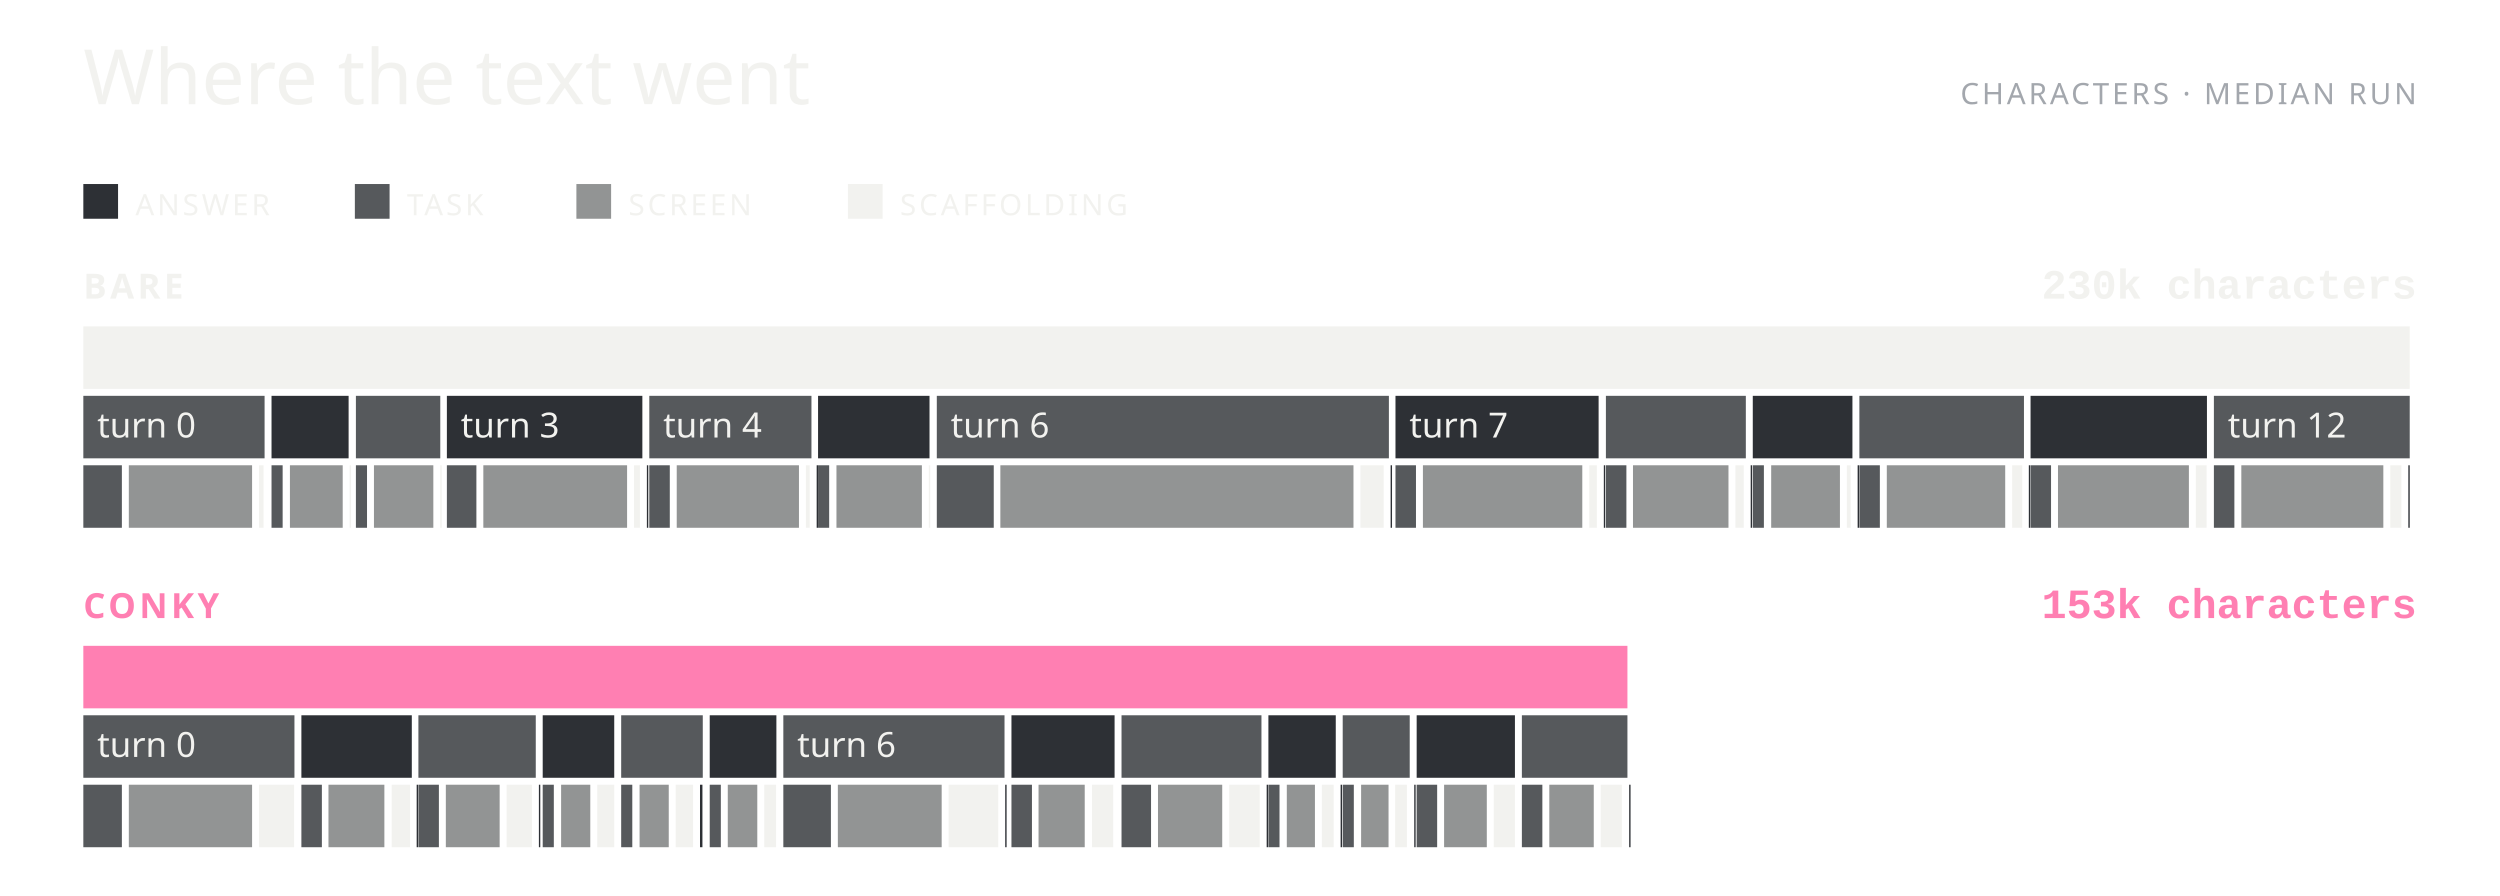
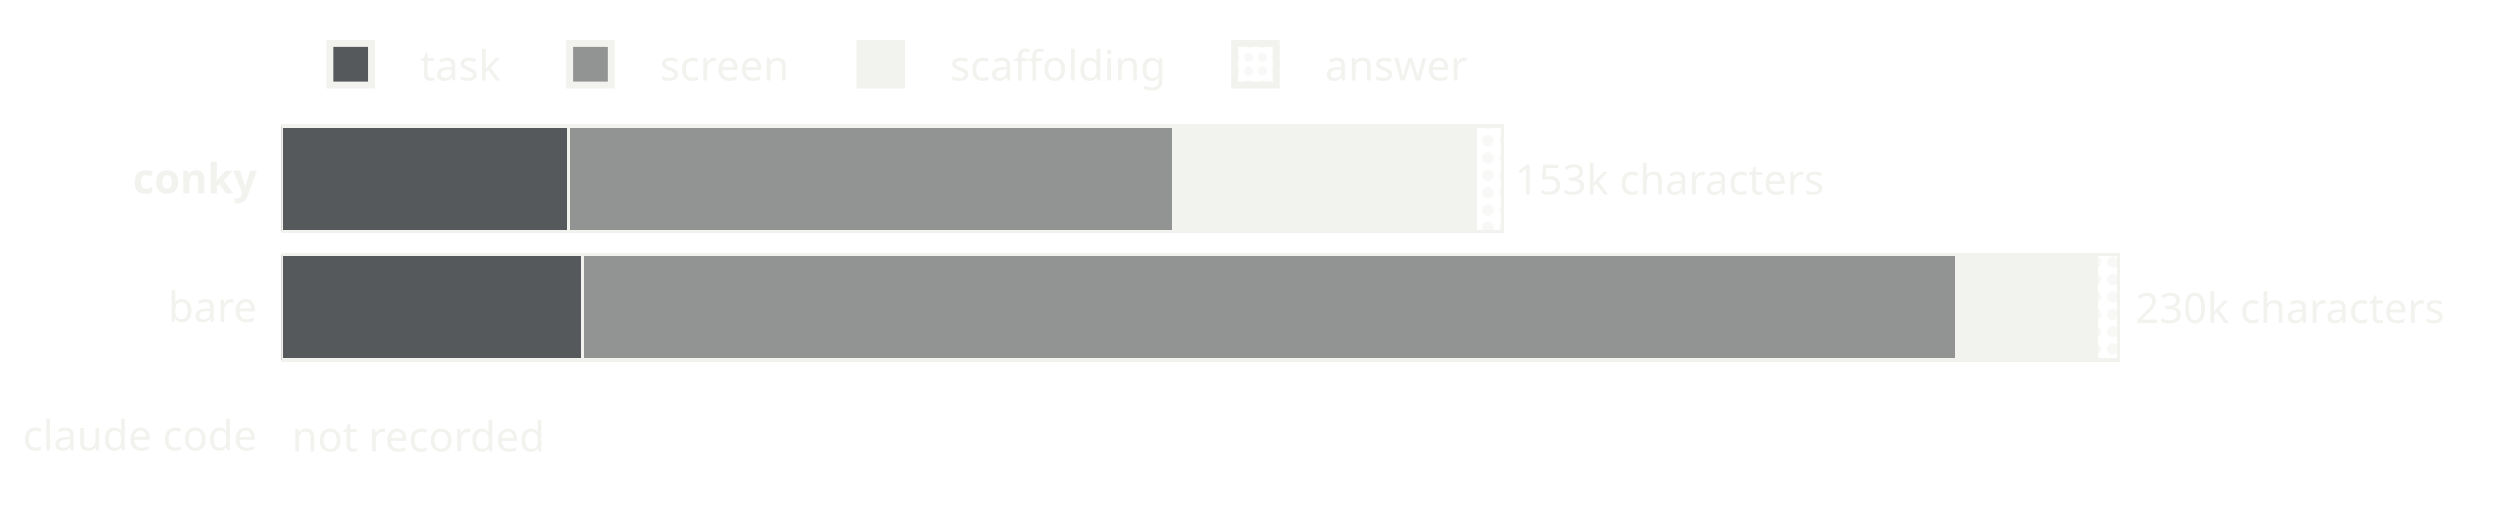
- <svg xmlns="http://www.w3.org/2000/svg" width="720" height="258" viewBox="0 0 720 258" role="img" aria-label="Flame graphs of the text each harness sent: run, turn, call, source." font-family="-apple-system, BlinkMacSystemFont, 'Segoe UI', 'Noto Sans', Helvetica, Arial, sans-serif">
-   <style>.c{font-family:ui-monospace, SFMono-Regular, 'SF Mono', Menlo, Consolas, 'Liberation Mono', monospace}</style>
-   <text x="24.0" y="30.0" font-size="22" text-anchor="start" fill="#f2f2ef">Where the text went</text>
-   <text x="696.0" y="30.0" font-size="8.5" text-anchor="end" fill="#a3a7ad" letter-spacing="0.1em">CHARACTERS · MEDIAN RUN</text>
-   <rect x="24.0" y="53.0" width="10.0" height="10.0" fill="#2d3035" stroke="none" stroke-width="0" />
-   <text x="39.0" y="62.0" font-size="8.5" text-anchor="start" fill="#f2f2ef" letter-spacing="0.1em">ANSWER</text>
-   <rect x="102.2" y="53.0" width="10.0" height="10.0" fill="#56595c" stroke="none" stroke-width="0" />
-   <text x="117.2" y="62.0" font-size="8.5" text-anchor="start" fill="#f2f2ef" letter-spacing="0.1em">TASK</text>
-   <rect x="166.0" y="53.0" width="10.0" height="10.0" fill="#929494" stroke="none" stroke-width="0" />
-   <text x="181.0" y="62.0" font-size="8.5" text-anchor="start" fill="#f2f2ef" letter-spacing="0.1em">SCREEN</text>
-   <rect x="244.2" y="53.0" width="10.0" height="10.0" fill="#f2f2ef" stroke="none" stroke-width="0" />
-   <text x="259.2" y="62.0" font-size="8.5" text-anchor="start" fill="#f2f2ef" letter-spacing="0.1em">SCAFFOLDING</text>
-   <text x="24.0" y="86.0" font-size="10" font-weight="bold" text-anchor="start" fill="#f2f2ef" letter-spacing="0.1em">BARE</text>
-   <text x="696.0" y="86.0" class="c" font-size="12" font-weight="bold" text-anchor="end" fill="#f2f2ef">230k characters</text>
-   <rect x="24.0" y="94.0" width="670.0" height="18.0" fill="#f2f2ef" stroke="none" stroke-width="0" />
-   <rect x="24.0" y="114.0" width="52.2" height="18.0" fill="#56595c" stroke="none" stroke-width="0" />
-   <text x="28.0" y="126.0" font-size="10" text-anchor="start" fill="#f2f2ef">turn 0</text>
-   <rect x="24.0" y="134.0" width="11.1" height="18.0" fill="#56595c" stroke="none" stroke-width="0" />
-   <rect x="37.1" y="134.0" width="35.5" height="18.0" fill="#929494" stroke="none" stroke-width="0" />
-   <rect x="74.6" y="134.0" width="1.3" height="18.0" fill="#f2f2ef" stroke="none" stroke-width="0" />
-   <rect x="78.2" y="114.0" width="22.2" height="18.0" fill="#2d3035" stroke="none" stroke-width="0" />
-   <rect x="78.2" y="134.0" width="3.2" height="18.0" fill="#56595c" stroke="none" stroke-width="0" />
-   <rect x="83.5" y="134.0" width="15.2" height="18.0" fill="#929494" stroke="none" stroke-width="0" />
-   <rect x="100.7" y="134.0" width="0.4" height="18.0" fill="#f2f2ef" stroke="none" stroke-width="0" />
-   <rect x="102.5" y="114.0" width="24.3" height="18.0" fill="#56595c" stroke="none" stroke-width="0" />
-   <rect x="102.5" y="134.0" width="3.2" height="18.0" fill="#56595c" stroke="none" stroke-width="0" />
-   <rect x="107.7" y="134.0" width="17.1" height="18.0" fill="#929494" stroke="none" stroke-width="0" />
-   <rect x="126.8" y="134.0" width="0.4" height="18.0" fill="#f2f2ef" stroke="none" stroke-width="0" />
-   <rect x="128.7" y="114.0" width="56.3" height="18.0" fill="#2d3035" stroke="none" stroke-width="0" />
-   <text x="132.7" y="126.0" font-size="10" text-anchor="start" fill="#f2f2ef">turn 3</text>
-   <rect x="128.7" y="134.0" width="8.5" height="18.0" fill="#56595c" stroke="none" stroke-width="0" />
-   <rect x="139.2" y="134.0" width="41.4" height="18.0" fill="#929494" stroke="none" stroke-width="0" />
-   <rect x="182.6" y="134.0" width="1.7" height="18.0" fill="#f2f2ef" stroke="none" stroke-width="0" />
-   <rect x="186.3" y="134.0" width="0.4" height="18.0" fill="#2d3035" stroke="none" stroke-width="0" />
-   <rect x="187.0" y="114.0" width="46.7" height="18.0" fill="#56595c" stroke="none" stroke-width="0" />
-   <text x="191.0" y="126.0" font-size="10" text-anchor="start" fill="#f2f2ef">turn 4</text>
-   <rect x="187.0" y="134.0" width="5.9" height="18.0" fill="#56595c" stroke="none" stroke-width="0" />
-   <rect x="194.9" y="134.0" width="35.2" height="18.0" fill="#929494" stroke="none" stroke-width="0" />
-   <rect x="232.1" y="134.0" width="1.1" height="18.0" fill="#f2f2ef" stroke="none" stroke-width="0" />
-   <rect x="235.2" y="134.0" width="0.4" height="18.0" fill="#2d3035" stroke="none" stroke-width="0" />
-   <rect x="235.6" y="114.0" width="32.1" height="18.0" fill="#2d3035" stroke="none" stroke-width="0" />
-   <rect x="235.6" y="134.0" width="3.2" height="18.0" fill="#56595c" stroke="none" stroke-width="0" />
-   <rect x="240.9" y="134.0" width="24.6" height="18.0" fill="#929494" stroke="none" stroke-width="0" />
-   <rect x="267.5" y="134.0" width="0.4" height="18.0" fill="#f2f2ef" stroke="none" stroke-width="0" />
-   <rect x="269.8" y="114.0" width="130.2" height="18.0" fill="#56595c" stroke="none" stroke-width="0" />
-   <text x="273.8" y="126.0" font-size="10" text-anchor="start" fill="#f2f2ef">turn 6</text>
-   <rect x="269.8" y="134.0" width="16.4" height="18.0" fill="#56595c" stroke="none" stroke-width="0" />
-   <rect x="288.1" y="134.0" width="101.7" height="18.0" fill="#929494" stroke="none" stroke-width="0" />
-   <rect x="391.8" y="134.0" width="6.7" height="18.0" fill="#f2f2ef" stroke="none" stroke-width="0" />
-   <rect x="400.5" y="134.0" width="0.4" height="18.0" fill="#2d3035" stroke="none" stroke-width="0" />
-   <rect x="401.9" y="114.0" width="58.5" height="18.0" fill="#2d3035" stroke="none" stroke-width="0" />
-   <text x="405.9" y="126.0" font-size="10" text-anchor="start" fill="#f2f2ef">turn 7</text>
-   <rect x="401.9" y="134.0" width="5.9" height="18.0" fill="#56595c" stroke="none" stroke-width="0" />
-   <rect x="409.8" y="134.0" width="45.9" height="18.0" fill="#929494" stroke="none" stroke-width="0" />
-   <rect x="457.7" y="134.0" width="2.2" height="18.0" fill="#f2f2ef" stroke="none" stroke-width="0" />
-   <rect x="461.9" y="134.0" width="0.4" height="18.0" fill="#2d3035" stroke="none" stroke-width="0" />
-   <rect x="462.5" y="114.0" width="40.3" height="18.0" fill="#56595c" stroke="none" stroke-width="0" />
-   <rect x="462.5" y="134.0" width="5.9" height="18.0" fill="#56595c" stroke="none" stroke-width="0" />
-   <rect x="470.3" y="134.0" width="27.5" height="18.0" fill="#929494" stroke="none" stroke-width="0" />
-   <rect x="499.8" y="134.0" width="2.4" height="18.0" fill="#f2f2ef" stroke="none" stroke-width="0" />
-   <rect x="504.2" y="134.0" width="0.4" height="18.0" fill="#2d3035" stroke="none" stroke-width="0" />
-   <rect x="504.8" y="114.0" width="28.7" height="18.0" fill="#2d3035" stroke="none" stroke-width="0" />
-   <rect x="504.8" y="134.0" width="3.2" height="18.0" fill="#56595c" stroke="none" stroke-width="0" />
-   <rect x="510.1" y="134.0" width="19.8" height="18.0" fill="#929494" stroke="none" stroke-width="0" />
-   <rect x="531.9" y="134.0" width="1.1" height="18.0" fill="#f2f2ef" stroke="none" stroke-width="0" />
-   <rect x="535.0" y="134.0" width="0.4" height="18.0" fill="#2d3035" stroke="none" stroke-width="0" />
-   <rect x="535.5" y="114.0" width="47.4" height="18.0" fill="#56595c" stroke="none" stroke-width="0" />
-   <rect x="535.5" y="134.0" width="5.9" height="18.0" fill="#56595c" stroke="none" stroke-width="0" />
-   <rect x="543.4" y="134.0" width="34.1" height="18.0" fill="#929494" stroke="none" stroke-width="0" />
-   <rect x="579.5" y="134.0" width="2.9" height="18.0" fill="#f2f2ef" stroke="none" stroke-width="0" />
-   <rect x="584.3" y="134.0" width="0.4" height="18.0" fill="#2d3035" stroke="none" stroke-width="0" />
-   <rect x="584.8" y="114.0" width="50.8" height="18.0" fill="#2d3035" stroke="none" stroke-width="0" />
-   <rect x="584.8" y="134.0" width="5.9" height="18.0" fill="#56595c" stroke="none" stroke-width="0" />
-   <rect x="592.7" y="134.0" width="37.7" height="18.0" fill="#929494" stroke="none" stroke-width="0" />
-   <rect x="632.4" y="134.0" width="3.1" height="18.0" fill="#f2f2ef" stroke="none" stroke-width="0" />
-   <rect x="637.6" y="114.0" width="56.4" height="18.0" fill="#56595c" stroke="none" stroke-width="0" />
-   <text x="641.6" y="126.0" font-size="10" text-anchor="start" fill="#f2f2ef">turn 12</text>
-   <rect x="637.6" y="134.0" width="5.9" height="18.0" fill="#56595c" stroke="none" stroke-width="0" />
-   <rect x="645.5" y="134.0" width="40.9" height="18.0" fill="#929494" stroke="none" stroke-width="0" />
-   <rect x="688.4" y="134.0" width="3.2" height="18.0" fill="#f2f2ef" stroke="none" stroke-width="0" />
-   <rect x="693.6" y="134.0" width="0.4" height="18.0" fill="#2d3035" stroke="none" stroke-width="0" />
-   <text x="24.0" y="178.0" font-size="10" font-weight="bold" text-anchor="start" fill="#ff7fb2" letter-spacing="0.1em">CONKY</text>
-   <text x="696.0" y="178.0" class="c" font-size="12" font-weight="bold" text-anchor="end" fill="#ff7fb2">153k characters</text>
-   <rect x="24.0" y="186.0" width="444.7" height="18.0" fill="#ff7fb2" stroke="none" stroke-width="0" />
-   <rect x="24.0" y="206.0" width="60.8" height="18.0" fill="#56595c" stroke="none" stroke-width="0" />
-   <text x="28.0" y="218.0" font-size="10" text-anchor="start" fill="#f2f2ef">turn 0</text>
-   <rect x="24.0" y="226.0" width="11.1" height="18.0" fill="#56595c" stroke="none" stroke-width="0" />
-   <rect x="37.1" y="226.0" width="35.5" height="18.0" fill="#929494" stroke="none" stroke-width="0" />
-   <rect x="74.6" y="226.0" width="10.1" height="18.0" fill="#f2f2ef" stroke="none" stroke-width="0" />
-   <rect x="86.8" y="206.0" width="31.8" height="18.0" fill="#2d3035" stroke="none" stroke-width="0" />
-   <rect x="86.8" y="226.0" width="5.9" height="18.0" fill="#56595c" stroke="none" stroke-width="0" />
-   <rect x="94.6" y="226.0" width="16.1" height="18.0" fill="#929494" stroke="none" stroke-width="0" />
-   <rect x="112.8" y="226.0" width="5.3" height="18.0" fill="#f2f2ef" stroke="none" stroke-width="0" />
-   <rect x="120.0" y="226.0" width="0.4" height="18.0" fill="#2d3035" stroke="none" stroke-width="0" />
-   <rect x="120.5" y="206.0" width="33.8" height="18.0" fill="#56595c" stroke="none" stroke-width="0" />
-   <rect x="120.5" y="226.0" width="5.9" height="18.0" fill="#56595c" stroke="none" stroke-width="0" />
-   <rect x="128.4" y="226.0" width="15.5" height="18.0" fill="#929494" stroke="none" stroke-width="0" />
-   <rect x="145.9" y="226.0" width="7.3" height="18.0" fill="#f2f2ef" stroke="none" stroke-width="0" />
-   <rect x="155.2" y="226.0" width="0.4" height="18.0" fill="#2d3035" stroke="none" stroke-width="0" />
-   <rect x="156.3" y="206.0" width="20.6" height="18.0" fill="#2d3035" stroke="none" stroke-width="0" />
-   <rect x="156.3" y="226.0" width="3.2" height="18.0" fill="#56595c" stroke="none" stroke-width="0" />
-   <rect x="161.6" y="226.0" width="8.4" height="18.0" fill="#929494" stroke="none" stroke-width="0" />
-   <rect x="172.0" y="226.0" width="4.9" height="18.0" fill="#f2f2ef" stroke="none" stroke-width="0" />
-   <rect x="178.9" y="206.0" width="23.5" height="18.0" fill="#56595c" stroke="none" stroke-width="0" />
-   <rect x="178.9" y="226.0" width="3.2" height="18.0" fill="#56595c" stroke="none" stroke-width="0" />
-   <rect x="184.2" y="226.0" width="8.4" height="18.0" fill="#929494" stroke="none" stroke-width="0" />
-   <rect x="194.6" y="226.0" width="5.0" height="18.0" fill="#f2f2ef" stroke="none" stroke-width="0" />
-   <rect x="201.6" y="226.0" width="0.7" height="18.0" fill="#2d3035" stroke="none" stroke-width="0" />
-   <rect x="204.4" y="206.0" width="19.2" height="18.0" fill="#2d3035" stroke="none" stroke-width="0" />
-   <rect x="204.4" y="226.0" width="3.2" height="18.0" fill="#56595c" stroke="none" stroke-width="0" />
-   <rect x="209.6" y="226.0" width="8.5" height="18.0" fill="#929494" stroke="none" stroke-width="0" />
-   <rect x="220.1" y="226.0" width="3.4" height="18.0" fill="#f2f2ef" stroke="none" stroke-width="0" />
-   <rect x="225.6" y="206.0" width="63.7" height="18.0" fill="#56595c" stroke="none" stroke-width="0" />
-   <text x="229.6" y="218.0" font-size="10" text-anchor="start" fill="#f2f2ef">turn 6</text>
-   <rect x="225.6" y="226.0" width="13.7" height="18.0" fill="#56595c" stroke="none" stroke-width="0" />
-   <rect x="241.3" y="226.0" width="29.9" height="18.0" fill="#929494" stroke="none" stroke-width="0" />
-   <rect x="273.2" y="226.0" width="14.3" height="18.0" fill="#f2f2ef" stroke="none" stroke-width="0" />
-   <rect x="289.5" y="226.0" width="0.4" height="18.0" fill="#2d3035" stroke="none" stroke-width="0" />
-   <rect x="291.3" y="206.0" width="29.7" height="18.0" fill="#2d3035" stroke="none" stroke-width="0" />
-   <rect x="291.3" y="226.0" width="5.9" height="18.0" fill="#56595c" stroke="none" stroke-width="0" />
-   <rect x="299.1" y="226.0" width="13.3" height="18.0" fill="#929494" stroke="none" stroke-width="0" />
-   <rect x="314.5" y="226.0" width="6.1" height="18.0" fill="#f2f2ef" stroke="none" stroke-width="0" />
-   <rect x="323.0" y="206.0" width="40.3" height="18.0" fill="#56595c" stroke="none" stroke-width="0" />
-   <rect x="323.0" y="226.0" width="8.5" height="18.0" fill="#56595c" stroke="none" stroke-width="0" />
-   <rect x="333.5" y="226.0" width="18.5" height="18.0" fill="#929494" stroke="none" stroke-width="0" />
-   <rect x="354.0" y="226.0" width="8.8" height="18.0" fill="#f2f2ef" stroke="none" stroke-width="0" />
-   <rect x="364.8" y="226.0" width="0.4" height="18.0" fill="#2d3035" stroke="none" stroke-width="0" />
-   <rect x="365.3" y="206.0" width="19.4" height="18.0" fill="#2d3035" stroke="none" stroke-width="0" />
-   <rect x="365.3" y="226.0" width="3.2" height="18.0" fill="#56595c" stroke="none" stroke-width="0" />
-   <rect x="370.6" y="226.0" width="8.1" height="18.0" fill="#929494" stroke="none" stroke-width="0" />
-   <rect x="380.7" y="226.0" width="3.4" height="18.0" fill="#f2f2ef" stroke="none" stroke-width="0" />
-   <rect x="386.1" y="226.0" width="0.4" height="18.0" fill="#2d3035" stroke="none" stroke-width="0" />
-   <rect x="386.7" y="206.0" width="19.3" height="18.0" fill="#56595c" stroke="none" stroke-width="0" />
-   <rect x="386.7" y="226.0" width="3.2" height="18.0" fill="#56595c" stroke="none" stroke-width="0" />
-   <rect x="392.0" y="226.0" width="7.9" height="18.0" fill="#929494" stroke="none" stroke-width="0" />
-   <rect x="401.8" y="226.0" width="3.4" height="18.0" fill="#f2f2ef" stroke="none" stroke-width="0" />
-   <rect x="407.3" y="226.0" width="0.4" height="18.0" fill="#2d3035" stroke="none" stroke-width="0" />
-   <rect x="408.0" y="206.0" width="28.3" height="18.0" fill="#2d3035" stroke="none" stroke-width="0" />
-   <rect x="408.0" y="226.0" width="5.9" height="18.0" fill="#56595c" stroke="none" stroke-width="0" />
-   <rect x="415.9" y="226.0" width="12.3" height="18.0" fill="#929494" stroke="none" stroke-width="0" />
-   <rect x="430.2" y="226.0" width="6.1" height="18.0" fill="#f2f2ef" stroke="none" stroke-width="0" />
-   <rect x="438.3" y="206.0" width="30.4" height="18.0" fill="#56595c" stroke="none" stroke-width="0" />
-   <rect x="438.3" y="226.0" width="5.9" height="18.0" fill="#56595c" stroke="none" stroke-width="0" />
-   <rect x="446.2" y="226.0" width="12.8" height="18.0" fill="#929494" stroke="none" stroke-width="0" />
-   <rect x="461.0" y="226.0" width="6.1" height="18.0" fill="#f2f2ef" stroke="none" stroke-width="0" />
-   <rect x="469.2" y="226.0" width="0.4" height="18.0" fill="#2d3035" stroke="none" stroke-width="0" />
+ <svg xmlns="http://www.w3.org/2000/svg" class="main-svg" width="720" height="148" style="" viewBox="0 0 720 148" font-family="-apple-system, BlinkMacSystemFont, &quot;Segoe UI&quot;, &quot;Noto Sans&quot;, Helvetica, Arial, sans-serif">
+   <rect x="0" y="0" width="720" height="148" style="fill: none;" />
+   <defs id="defs-text-dark">
+     <g class="clips">
+       <clipPath id="cliptext-darkxyplot" class="plotclip">
+         <rect width="635" height="111" />
+       </clipPath>
+       <clipPath class="axesclip" id="cliptext-darkx">
+         <rect x="81" y="0" width="635" height="148" />
+       </clipPath>
+       <clipPath class="axesclip" id="cliptext-darky">
+         <rect x="0" y="33" width="720" height="111" />
+       </clipPath>
+       <clipPath class="axesclip" id="cliptext-darkxy">
+         <rect x="81" y="33" width="635" height="111" />
+       </clipPath>
+     </g>
+     <g class="gradients" />
+     <g class="patterns">
+       <pattern id="ptext-dark-legend-t3" width="5px" height="5px" patternUnits="userSpaceOnUse" patternTransform="scale(0.8)">
+         <rect width="5px" height="5px" fill="none" />
+         <circle cx="2.5" cy="2.5" r="1.669" opacity="0.5" fill="#f2f2ef" />
+       </pattern>
+       <pattern id="ptext-dark-t3" width="5px" height="5px" patternUnits="userSpaceOnUse" patternTransform="">
+         <rect width="5px" height="5px" fill="none" />
+         <circle cx="2.5" cy="2.5" r="1.669" opacity="0.5" fill="#f2f2ef" />
+       </pattern>
+     </g>
+   </defs>
+   <g class="bglayer">
+     <rect class="bg" x="75" y="27" width="647" height="123" style="fill: none; stroke-width: 0;" />
+   </g>
+   <g class="layer-below">
+     <g class="imagelayer" />
+     <g class="shapelayer" />
+   </g>
+   <g class="cartesianlayer">
+     <g class="subplot xy">
+       <g class="layer-subplot">
+         <g class="shapelayer" />
+         <g class="imagelayer" />
+       </g>
+       <g class="minor-gridlayer">
+         <g class="x" />
+         <g class="y" />
+       </g>
+       <g class="gridlayer">
+         <g class="x" />
+         <g class="y" />
+       </g>
+       <g class="zerolinelayer" />
+       <g class="layer-between">
+         <g class="shapelayer" />
+         <g class="imagelayer" />
+       </g>
+       <path class="xlines-below" />
+       <path class="ylines-below" />
+       <g class="overlines-below" />
+       <g class="xaxislayer-below" />
+       <g class="yaxislayer-below" />
+       <g class="overaxes-below" />
+       <g class="overplot">
+         <g class="xy" transform="translate(81,33)">
+           <g class="barlayer mlayer">
+             <g class="trace bars" shape-rendering="crispEdges" style="opacity: 1;">
+               <g class="points">
+                 <g class="point">
+                   <path d="M0,33.67V3.33H82.68V33.67Z" clip-path="url(#cliptext-darkxyplot)" style="vector-effect: none; opacity: 1; stroke-width: 1px; fill: #56595c; fill-opacity: 1; stroke: #f2f2ef; stroke-opacity: 1;" />
+                 </g>
+                 <g class="point">
+                   <path d="M0,70.67V40.33H86.81V70.67Z" clip-path="url(#cliptext-darkxyplot)" style="vector-effect: none; opacity: 1; stroke-width: 1px; fill: #56595c; fill-opacity: 1; stroke: #f2f2ef; stroke-opacity: 1;" />
+                 </g>
+                 <g class="point">
+                   <path d="M0,0Z" clip-path="url(#cliptext-darkxyplot)" style="vector-effect: none; opacity: 1; stroke-width: 0px; fill: #56595c; fill-opacity: 1; stroke: #f2f2ef; stroke-opacity: 1;" />
+                 </g>
+               </g>
+             </g>
+             <g class="trace bars" shape-rendering="crispEdges" style="opacity: 1;">
+               <g class="points">
+                 <g class="point">
+                   <path d="M82.68,33.67V3.33H256.9V33.67Z" clip-path="url(#cliptext-darkxyplot)" style="vector-effect: none; opacity: 1; stroke-width: 1px; fill: #929494; fill-opacity: 1; stroke: #f2f2ef; stroke-opacity: 1;" />
+                 </g>
+                 <g class="point">
+                   <path d="M86.81,70.67V40.33H482.61V70.67Z" clip-path="url(#cliptext-darkxyplot)" style="vector-effect: none; opacity: 1; stroke-width: 1px; fill: #929494; fill-opacity: 1; stroke: #f2f2ef; stroke-opacity: 1;" />
+                 </g>
+                 <g class="point">
+                   <path d="M0,0Z" clip-path="url(#cliptext-darkxyplot)" style="vector-effect: none; opacity: 1; stroke-width: 0px; fill: #929494; fill-opacity: 1; stroke: #f2f2ef; stroke-opacity: 1;" />
+                 </g>
+               </g>
+             </g>
+             <g class="trace bars" shape-rendering="crispEdges" style="opacity: 1;">
+               <g class="points">
+                 <g class="point">
+                   <path d="M256.9,33.67V3.33H343.8V33.67Z" clip-path="url(#cliptext-darkxyplot)" style="vector-effect: none; opacity: 1; stroke-width: 1px; fill: #f2f2ef; fill-opacity: 1; stroke: #f2f2ef; stroke-opacity: 1;" />
+                 </g>
+                 <g class="point">
+                   <path d="M482.61,70.67V40.33H522.82V70.67Z" clip-path="url(#cliptext-darkxyplot)" style="vector-effect: none; opacity: 1; stroke-width: 1px; fill: #f2f2ef; fill-opacity: 1; stroke: #f2f2ef; stroke-opacity: 1;" />
+                 </g>
+                 <g class="point">
+                   <path d="M0,0Z" clip-path="url(#cliptext-darkxyplot)" style="vector-effect: none; opacity: 1; stroke-width: 0px; fill: #f2f2ef; fill-opacity: 1; stroke: #f2f2ef; stroke-opacity: 1;" />
+                 </g>
+               </g>
+             </g>
+             <g class="trace bars" shape-rendering="crispEdges" style="opacity: 1;">
+               <g class="points">
+                 <g class="point">
+                   <path d="M343.8,33.67V3.33H351.79V33.67Z" clip-path="url(#cliptext-darkxyplot)" style="vector-effect: none; opacity: 1; stroke-width: 1px; fill: url('#ptext-dark-t3'); stroke: #f2f2ef; stroke-opacity: 1;" class="pattern_filled" />
+                 </g>
+                 <g class="point">
+                   <path d="M522.82,70.67V40.33H529.17V70.67Z" clip-path="url(#cliptext-darkxyplot)" style="vector-effect: none; opacity: 1; stroke-width: 1px; fill: url('#ptext-dark-t3'); stroke: #f2f2ef; stroke-opacity: 1;" class="pattern_filled" />
+                 </g>
+                 <g class="point">
+                   <path d="M0,0Z" clip-path="url(#cliptext-darkxyplot)" style="vector-effect: none; opacity: 1; stroke-width: 0px; fill: url('#ptext-dark-t3'); stroke: #f2f2ef; stroke-opacity: 1;" class="pattern_filled" />
+                 </g>
+               </g>
+             </g>
+             <g class="trace bars" shape-rendering="crispEdges" style="opacity: 1;">
+               <g class="points">
+                 <g class="point">
+                   <path d="M0,0Z" clip-path="url(#cliptext-darkxyplot)" style="vector-effect: none; opacity: 1; stroke-width: 0px; fill: none;" />
+                   <text class="bartext bartext-outside" text-anchor="middle" data-notex="1" x="0" y="0" style="font-size: 12px; fill: #f2f2ef; fill-opacity: 1; white-space: pre;" transform="translate(399.7978,23)">153k characters</text>
+                 </g>
+                 <g class="point">
+                   <path d="M0,0Z" clip-path="url(#cliptext-darkxyplot)" style="vector-effect: none; opacity: 1; stroke-width: 0px; fill: none;" />
+                   <text class="bartext bartext-outside" text-anchor="middle" data-notex="1" x="0" y="0" style="font-size: 12px; fill: #f2f2ef; fill-opacity: 1; white-space: pre;" transform="translate(578.5294,60)">230k characters</text>
+                 </g>
+                 <g class="point">
+                   <path d="M0,0Z" clip-path="url(#cliptext-darkxyplot)" style="vector-effect: none; opacity: 1; stroke-width: 0px; fill: none;" />
+                   <text class="bartext bartext-outside" text-anchor="middle" data-notex="1" x="0" y="0" style="font-size: 12px; fill: #f2f2ef; fill-opacity: 1; white-space: pre;" transform="translate(39.48438,97)">not recorded</text>
+                 </g>
+               </g>
+             </g>
+           </g>
+         </g>
+       </g>
+       <g class="zerolinelayer-above" />
+       <path class="xlines-above crisp" d="M0,0" style="fill: none;" />
+       <path class="ylines-above crisp" d="M0,0" style="fill: none;" />
+       <g class="overlines-above" />
+       <g class="xaxislayer-above" />
+       <g class="yaxislayer-above">
+         <g class="ytick">
+           <text text-anchor="end" x="74" y="4.2" transform="translate(0,125.5)" style="font-size: 12px; fill: #f2f2ef; fill-opacity: 1; white-space: pre;">claude code</text>
+         </g>
+         <g class="ytick">
+           <text text-anchor="end" x="74" y="4.2" transform="translate(0,88.5)" style="font-size: 12px; fill: #f2f2ef; fill-opacity: 1; white-space: pre;">bare</text>
+         </g>
+         <g class="ytick">
+           <text text-anchor="end" x="74" y="4.2" transform="translate(0,51.5)" style="font-size: 12px; fill: #f2f2ef; fill-opacity: 1; white-space: pre;">
+             <tspan style="font-weight:bold">conky</tspan>
+           </text>
+         </g>
+       </g>
+       <g class="overaxes-above" />
+     </g>
+   </g>
+   <g class="polarlayer" />
+   <g class="smithlayer" />
+   <g class="ternarylayer" />
+   <g class="geolayer" />
+   <g class="funnelarealayer" />
+   <g class="pielayer" />
+   <g class="iciclelayer" />
+   <g class="treemaplayer" />
+   <g class="sunburstlayer" />
+   <g class="glimages" />
+   <defs id="topdefs-text-dark">
+     <g class="clips" />
+     <clipPath id="legendtext-dark">
+       <rect width="348" height="29" x="0" y="0" />
+     </clipPath>
+   </defs>
+   <g class="layer-above">
+     <g class="imagelayer" />
+     <g class="shapelayer" />
+   </g>
+   <g class="infolayer">
+     <g class="legend" pointer-events="all" transform="translate(81,4)">
+       <rect class="bg" shape-rendering="crispEdges" style="stroke: #f2f2ef; stroke-opacity: 1; fill: none; stroke-width: 0px;" width="348" height="29" x="0" y="0" />
+       <g class="scrollbox" transform="" clip-path="url(#legendtext-dark)">
+         <g class="groups">
+           <g class="traces" transform="translate(0,14.5)" style="opacity: 1;">
+             <text class="legendtext" text-anchor="start" x="40" y="4.68" style="font-size: 12px; fill: #f2f2ef; fill-opacity: 1; white-space: pre;">task</text>
+             <g class="layers" style="opacity: 1;">
+               <g class="legendfill" />
+               <g class="legendlines" />
+               <g class="legendsymbols">
+                 <g class="legendpoints">
+                   <path class="legendundefined" d="M6,6H-6V-6H6Z" transform="translate(20,0)" style="stroke-width: 2px; fill: #56595c; fill-opacity: 1; stroke: #f2f2ef; stroke-opacity: 1;" />
+                 </g>
+               </g>
+             </g>
+             <rect class="legendtoggle" x="0" y="-9.5" width="66.557" height="19" style="fill: none;" />
+           </g>
+           <g class="traces" transform="translate(69.05664,14.5)" style="opacity: 1;">
+             <text class="legendtext" text-anchor="start" x="40" y="4.68" style="font-size: 12px; fill: #f2f2ef; fill-opacity: 1; white-space: pre;">screen</text>
+             <g class="layers" style="opacity: 1;">
+               <g class="legendfill" />
+               <g class="legendlines" />
+               <g class="legendsymbols">
+                 <g class="legendpoints">
+                   <path class="legendundefined" d="M6,6H-6V-6H6Z" transform="translate(20,0)" style="stroke-width: 2px; fill: #929494; fill-opacity: 1; stroke: #f2f2ef; stroke-opacity: 1;" />
+                 </g>
+               </g>
+             </g>
+             <rect class="legendtoggle" x="0" y="-9.5" width="81.094" height="19" style="fill: none;" />
+           </g>
+           <g class="traces" transform="translate(152.6504,14.5)" style="opacity: 1;">
+             <text class="legendtext" text-anchor="start" x="40" y="4.68" style="font-size: 12px; fill: #f2f2ef; fill-opacity: 1; white-space: pre;">scaffolding</text>
+             <g class="layers" style="opacity: 1;">
+               <g class="legendfill" />
+               <g class="legendlines" />
+               <g class="legendsymbols">
+                 <g class="legendpoints">
+                   <path class="legendundefined" d="M6,6H-6V-6H6Z" transform="translate(20,0)" style="stroke-width: 2px; fill: #f2f2ef; fill-opacity: 1; stroke: #f2f2ef; stroke-opacity: 1;" />
+                 </g>
+               </g>
+             </g>
+             <rect class="legendtoggle" x="0" y="-9.5" width="105.422" height="19" style="fill: none;" />
+           </g>
+           <g class="traces" transform="translate(260.5723,14.5)" style="opacity: 1;">
+             <text class="legendtext" text-anchor="start" x="40" y="4.68" style="font-size: 12px; fill: #f2f2ef; fill-opacity: 1; white-space: pre;">answer</text>
+             <g class="layers" style="opacity: 1;">
+               <g class="legendfill" />
+               <g class="legendlines" />
+               <g class="legendsymbols">
+                 <g class="legendpoints">
+                   <path class="legendundefined pattern_filled" d="M6,6H-6V-6H6Z" transform="translate(20,0)" style="stroke-width: 2px; fill: url('#ptext-dark-legend-t3'); stroke: #f2f2ef; stroke-opacity: 1;" />
+                 </g>
+               </g>
+             </g>
+             <rect class="legendtoggle" x="0" y="-9.5" width="84.262" height="19" style="fill: none;" />
+           </g>
+         </g>
+       </g>
+     </g>
+     <g class="g-gtitle" />
+     <g class="g-ytitle" />
+   </g>
</svg>
